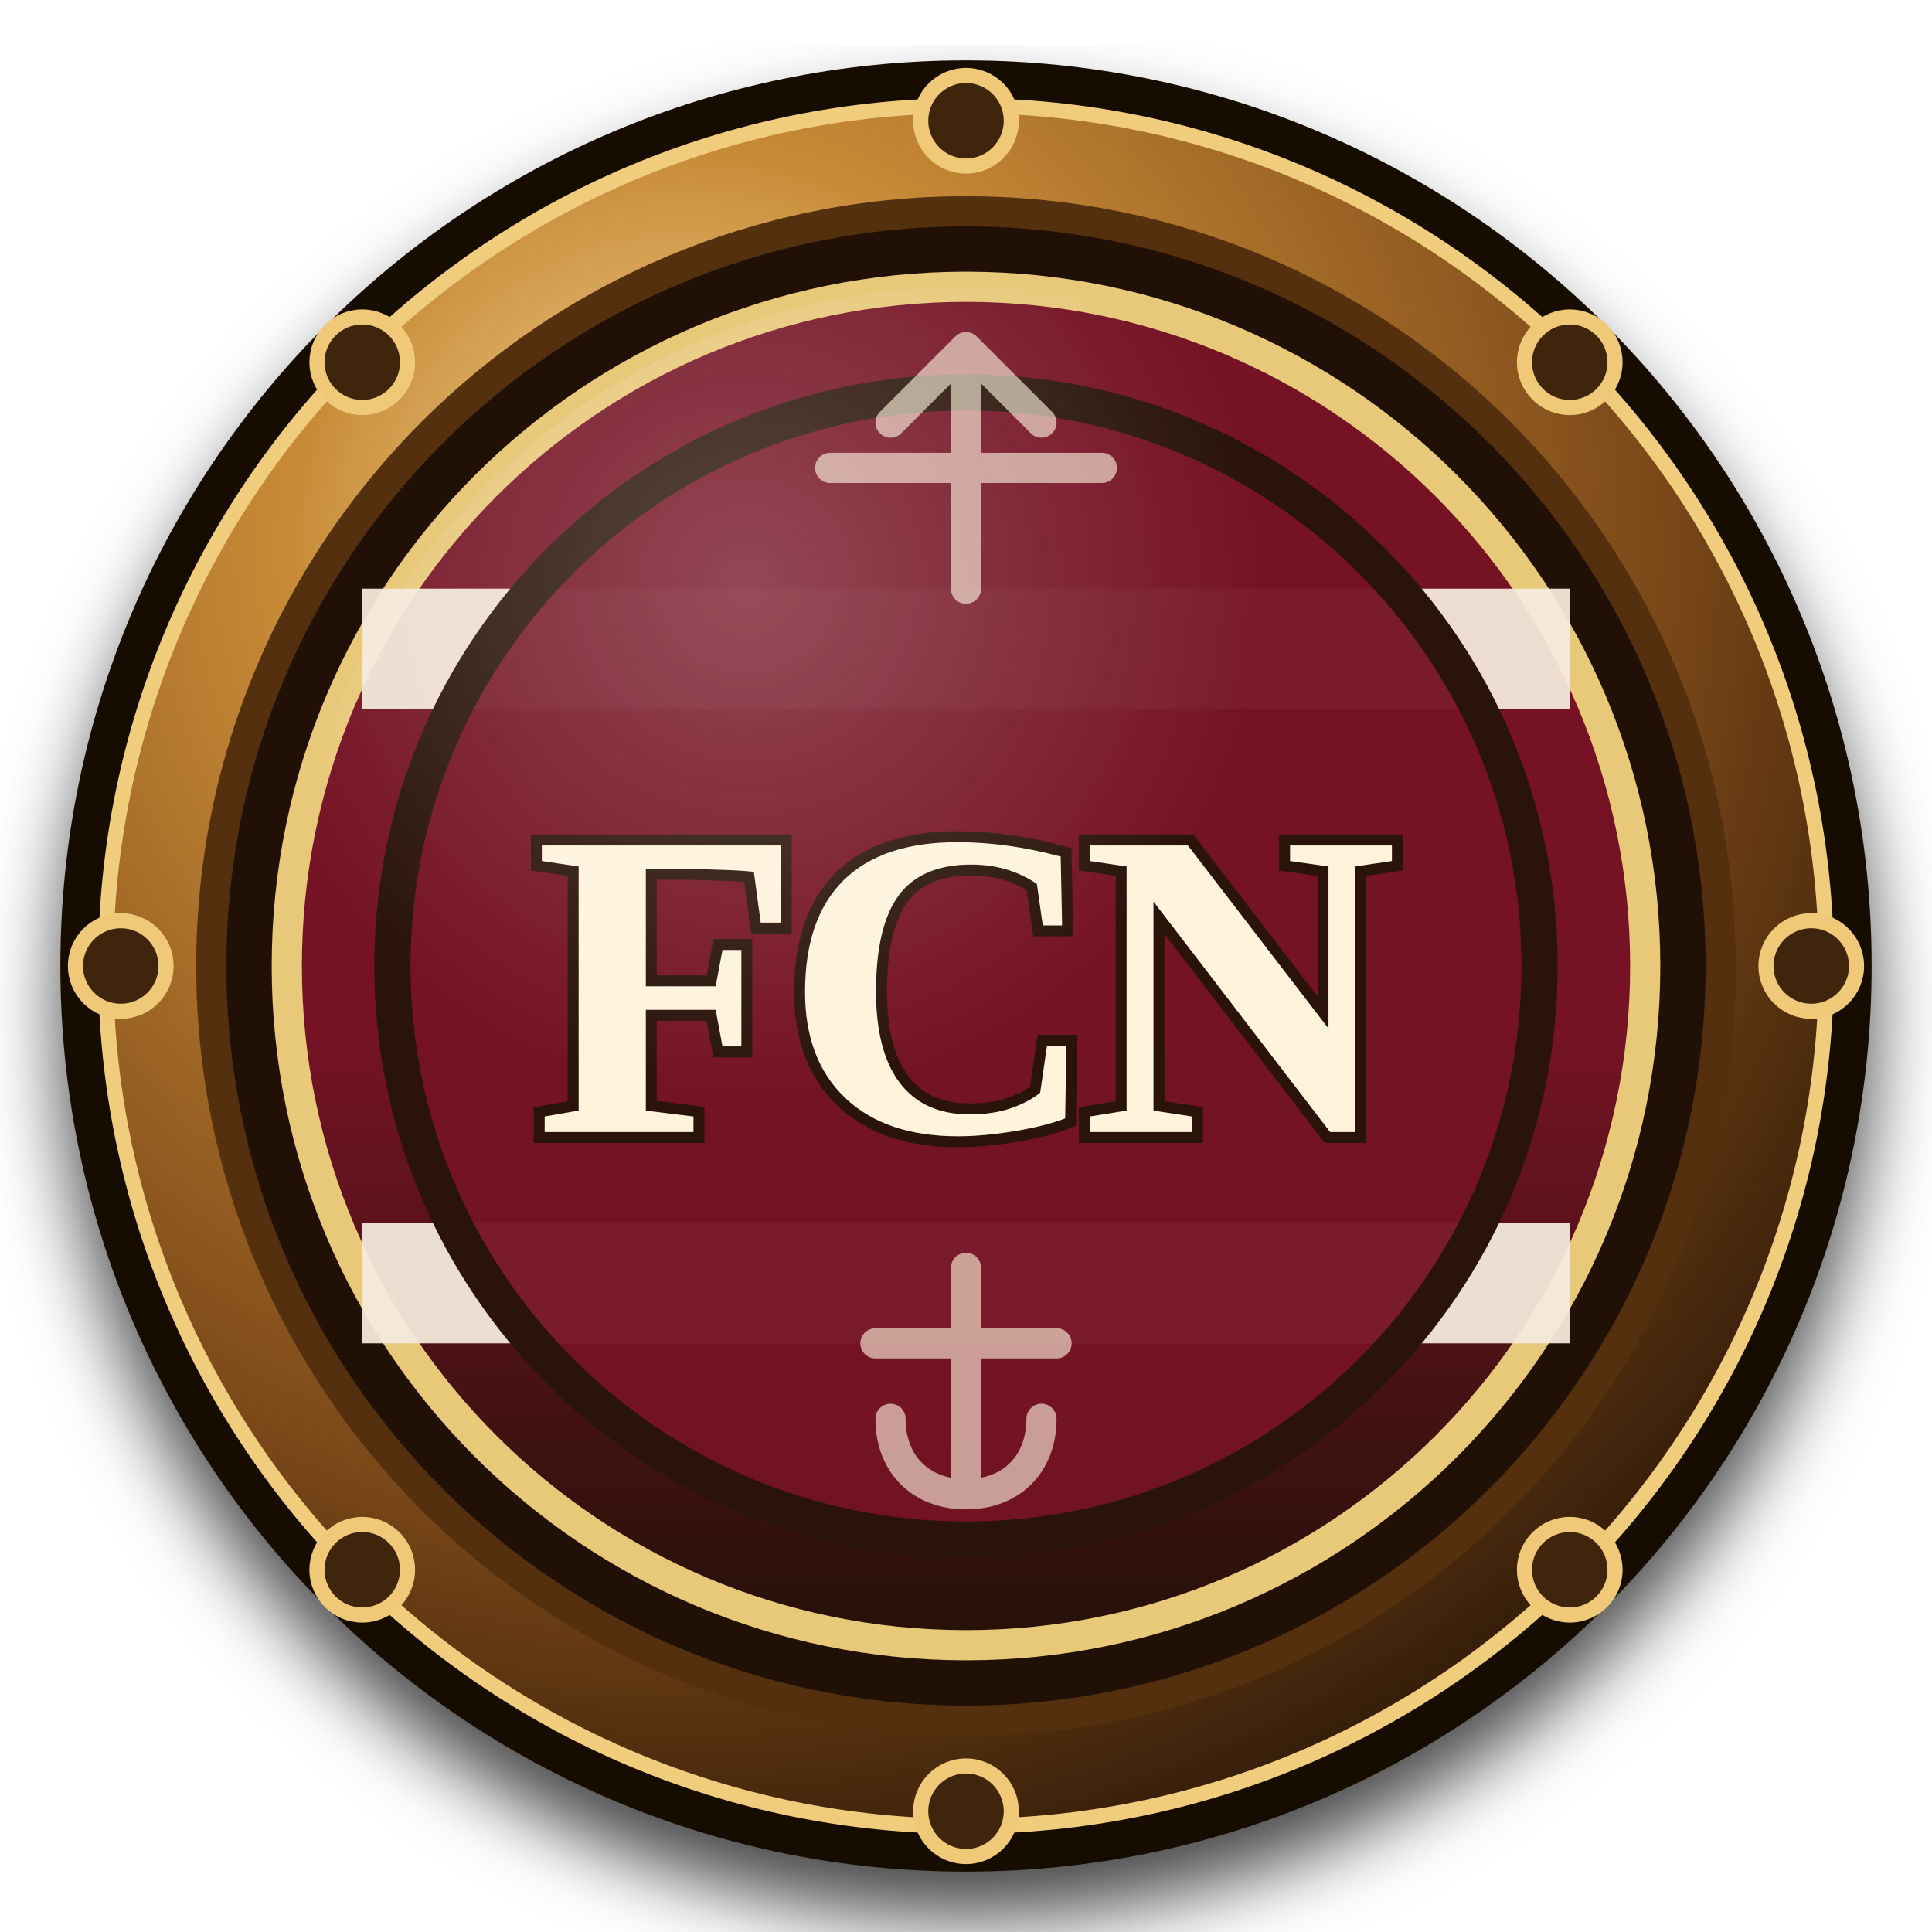
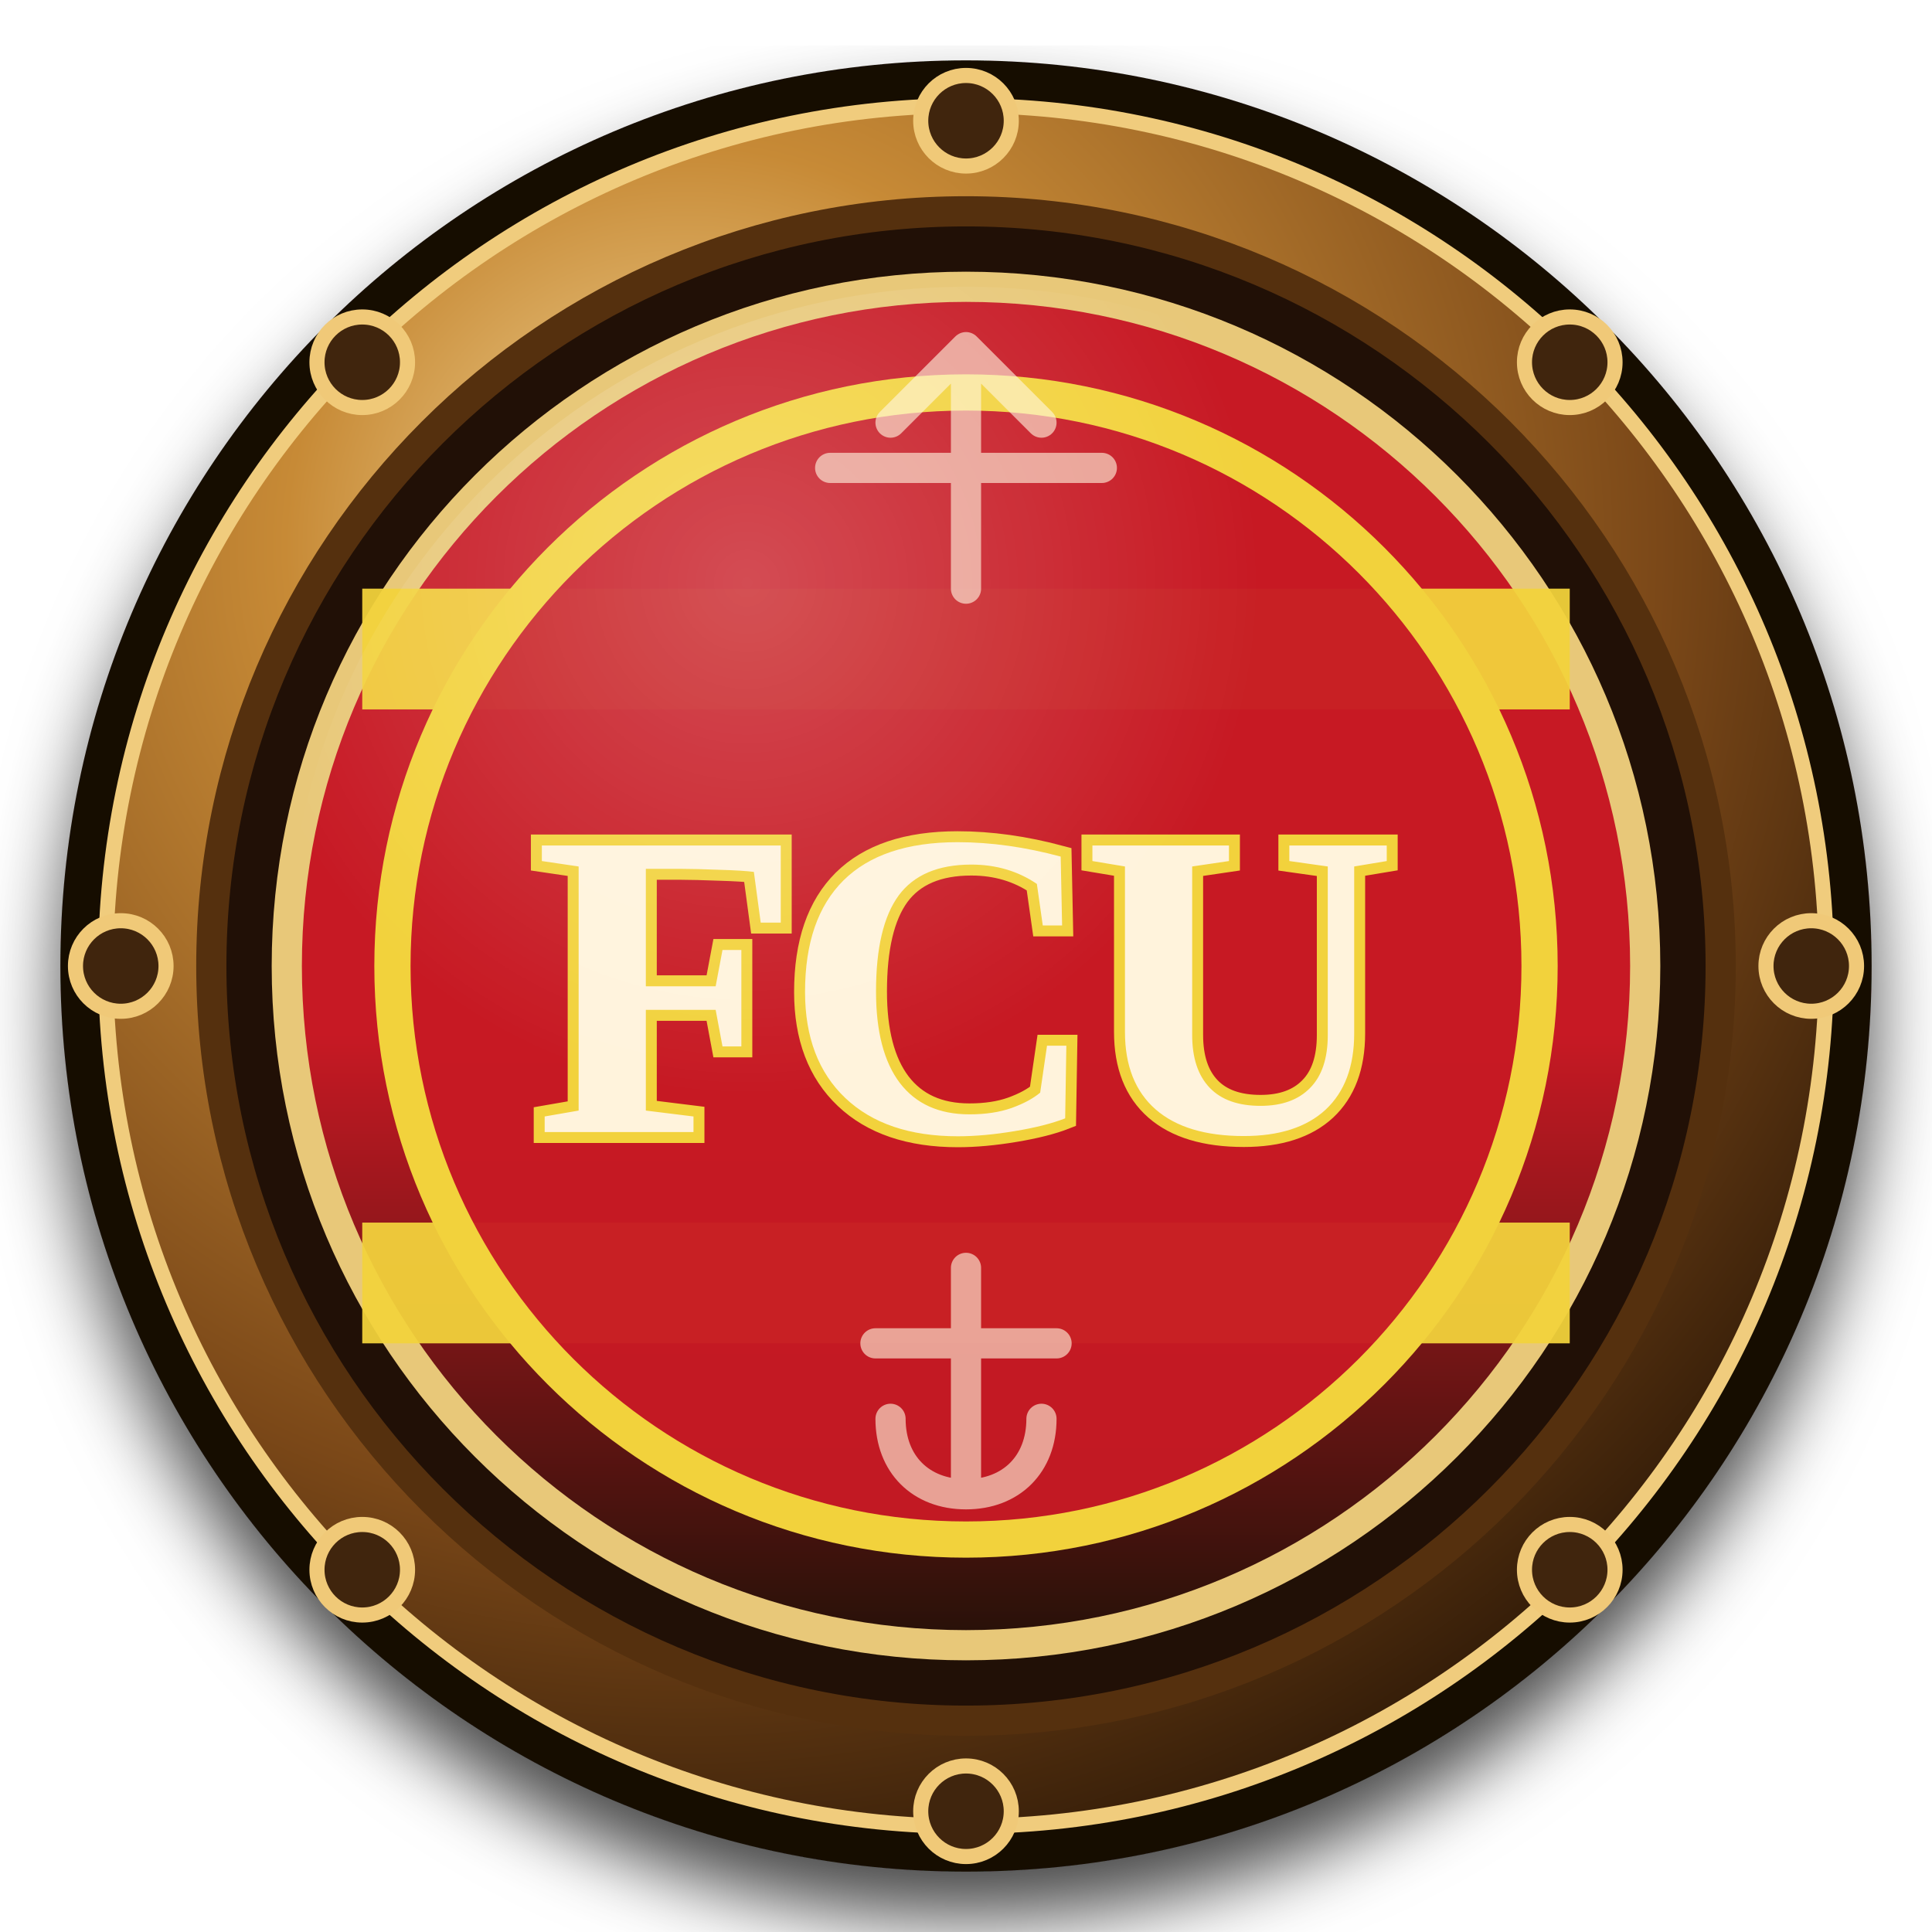
<svg xmlns="http://www.w3.org/2000/svg" viewBox="0 0 128 128" role="img" aria-labelledby="title desc">
  <defs>
    <radialGradient id="metal" cx="34%" cy="26%" r="82%">
      <stop offset="0" stop-color="#f7dda0" />
      <stop offset=".28" stop-color="#c78a36" />
      <stop offset=".68" stop-color="#7b4818" />
      <stop offset="1" stop-color="#291606" />
    </radialGradient>
    <linearGradient id="enamel" x1="0" y1="0" x2="0" y2="1">
-       <stop stop-color="#751325" />
-       <stop offset=".55" stop-color="#751325" />
+       <stop stop-color="#c71924" />
+       <stop offset=".55" stop-color="#c71924" />
      <stop offset="1" stop-color="#241108" />
    </linearGradient>
    <radialGradient id="shine" cx="34%" cy="22%" r="75%">
      <stop offset="0" stop-color="#ffffff" stop-opacity=".22" />
      <stop offset=".5" stop-color="#ffffff" stop-opacity="0" />
    </radialGradient>
    <filter id="shadow">
      <feDropShadow dx="0" dy="3" stdDeviation="2.5" flood-opacity=".72" />
    </filter>
  </defs>
  <circle cx="64" cy="64" r="60" fill="#160b06" filter="url(#shadow)" />
  <circle cx="64" cy="64" r="57" fill="url(#metal)" stroke="#f0cc7d" stroke-width="1" />
  <circle cx="64" cy="64" r="50" fill="#211006" stroke="#55300e" stroke-width="2" />
  <circle cx="64" cy="64" r="45" fill="url(#enamel)" stroke="#e8c879" stroke-width="2" />
-   <path d="M24 43h80M24 85h80" stroke="#f4eadc" stroke-width="8" opacity=".94" />
-   <circle cx="64" cy="64" r="38" fill="#751325" fill-opacity=".96" stroke="#2a140a" stroke-width="2.4" />
+   <path d="M24 43h80M24 85h80" stroke="#f2d23c" stroke-width="8" opacity=".94" />
+   <circle cx="64" cy="64" r="38" fill="#c71924" fill-opacity=".96" stroke="#f2d23c" stroke-width="2.4" />
  <path d="M55 31h18M64 23v16M59 28l5-5 5 5" fill="none" stroke="#fff3dc" stroke-width="2" stroke-linecap="round" stroke-linejoin="round" opacity=".62" />
-   <text x="64" y="75" text-anchor="middle" fill="#fff3dc" stroke="#2a140a" stroke-width="1.45" paint-order="stroke" font-family="Georgia, 'Times New Roman', serif" font-size="29" font-weight="700" letter-spacing="-1.2">FCN</text>
+   <text x="64" y="75" text-anchor="middle" fill="#fff3dc" stroke="#f2d23c" stroke-width="1.45" paint-order="stroke" font-family="Georgia, 'Times New Roman', serif" font-size="29" font-weight="700" letter-spacing="-1.2">FCU</text>
  <path d="M59 94c0 3 2 5 5 5s5-2 5-5M64 84v15M58 89h12" fill="none" stroke="#fff3dc" stroke-width="2" stroke-linecap="round" opacity=".62" />
  <circle cx="64" cy="64" r="45" fill="url(#shine)" />
  <g fill="#40250d" stroke="#f0c978" stroke-width="1">
    <circle cx="64" cy="8" r="3" />
    <circle cx="104" cy="24" r="3" />
    <circle cx="120" cy="64" r="3" />
    <circle cx="104" cy="104" r="3" />
    <circle cx="64" cy="120" r="3" />
    <circle cx="24" cy="104" r="3" />
    <circle cx="8" cy="64" r="3" />
    <circle cx="24" cy="24" r="3" />
  </g>
</svg>
